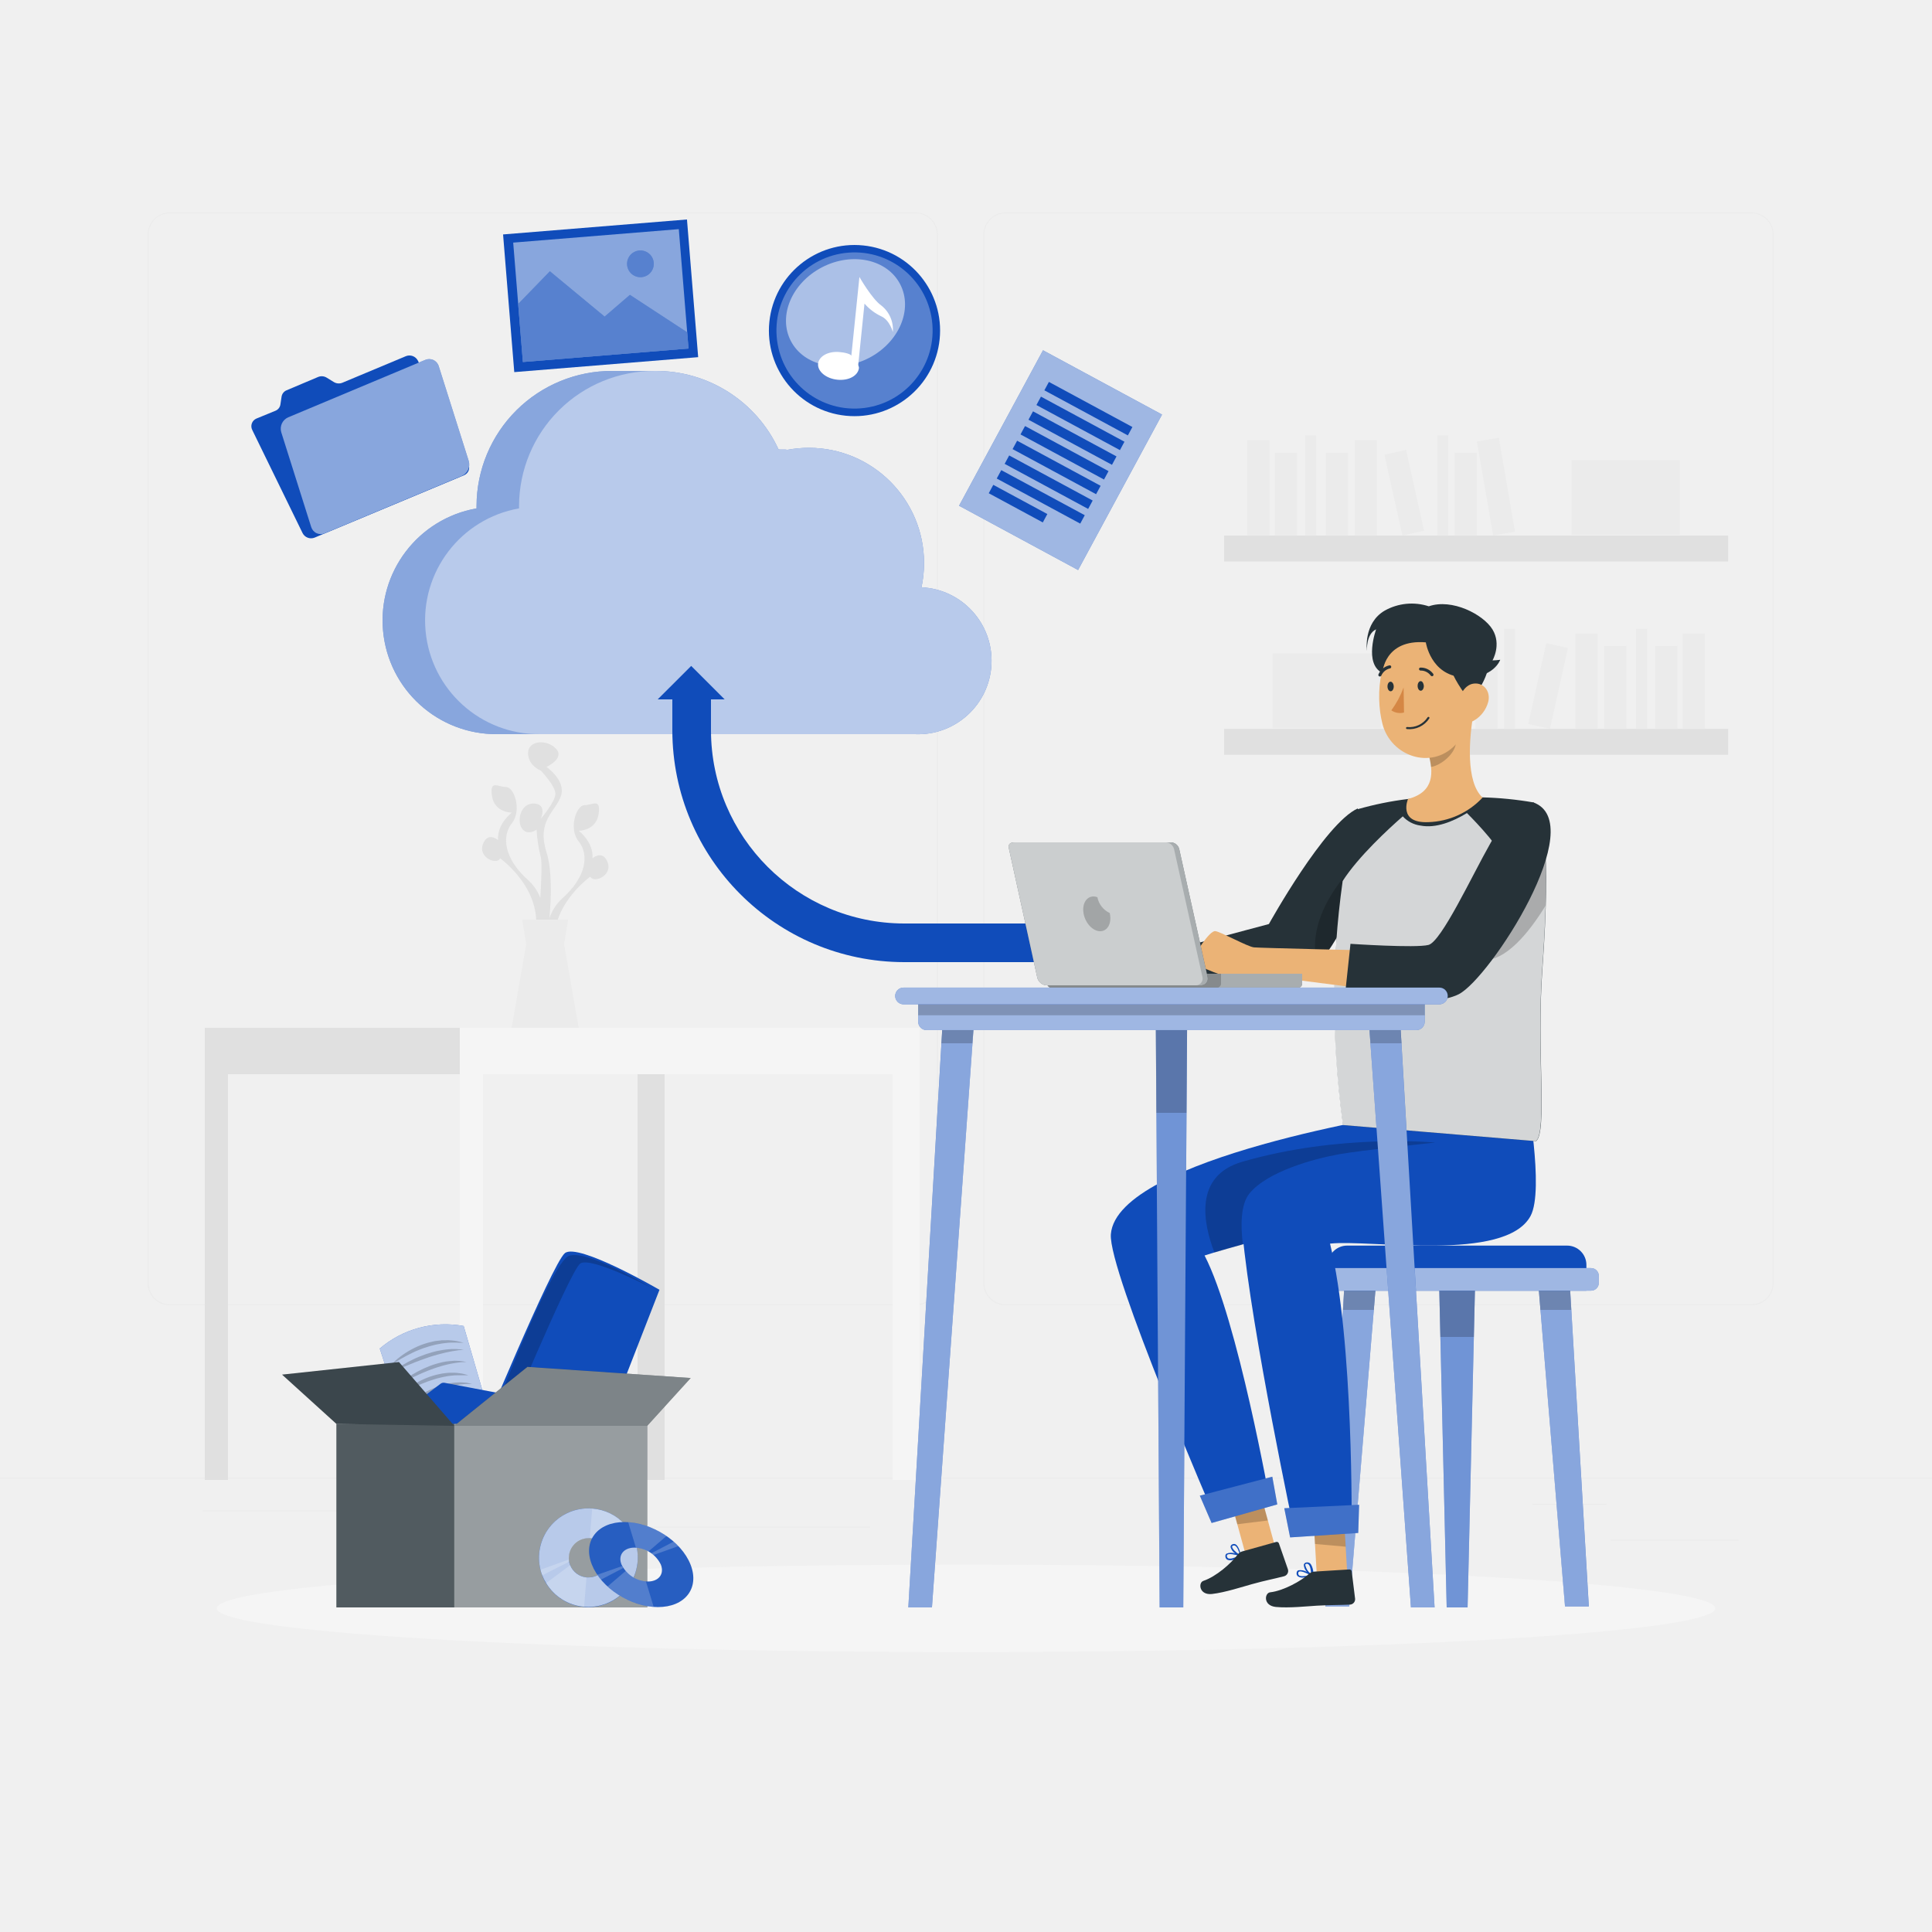
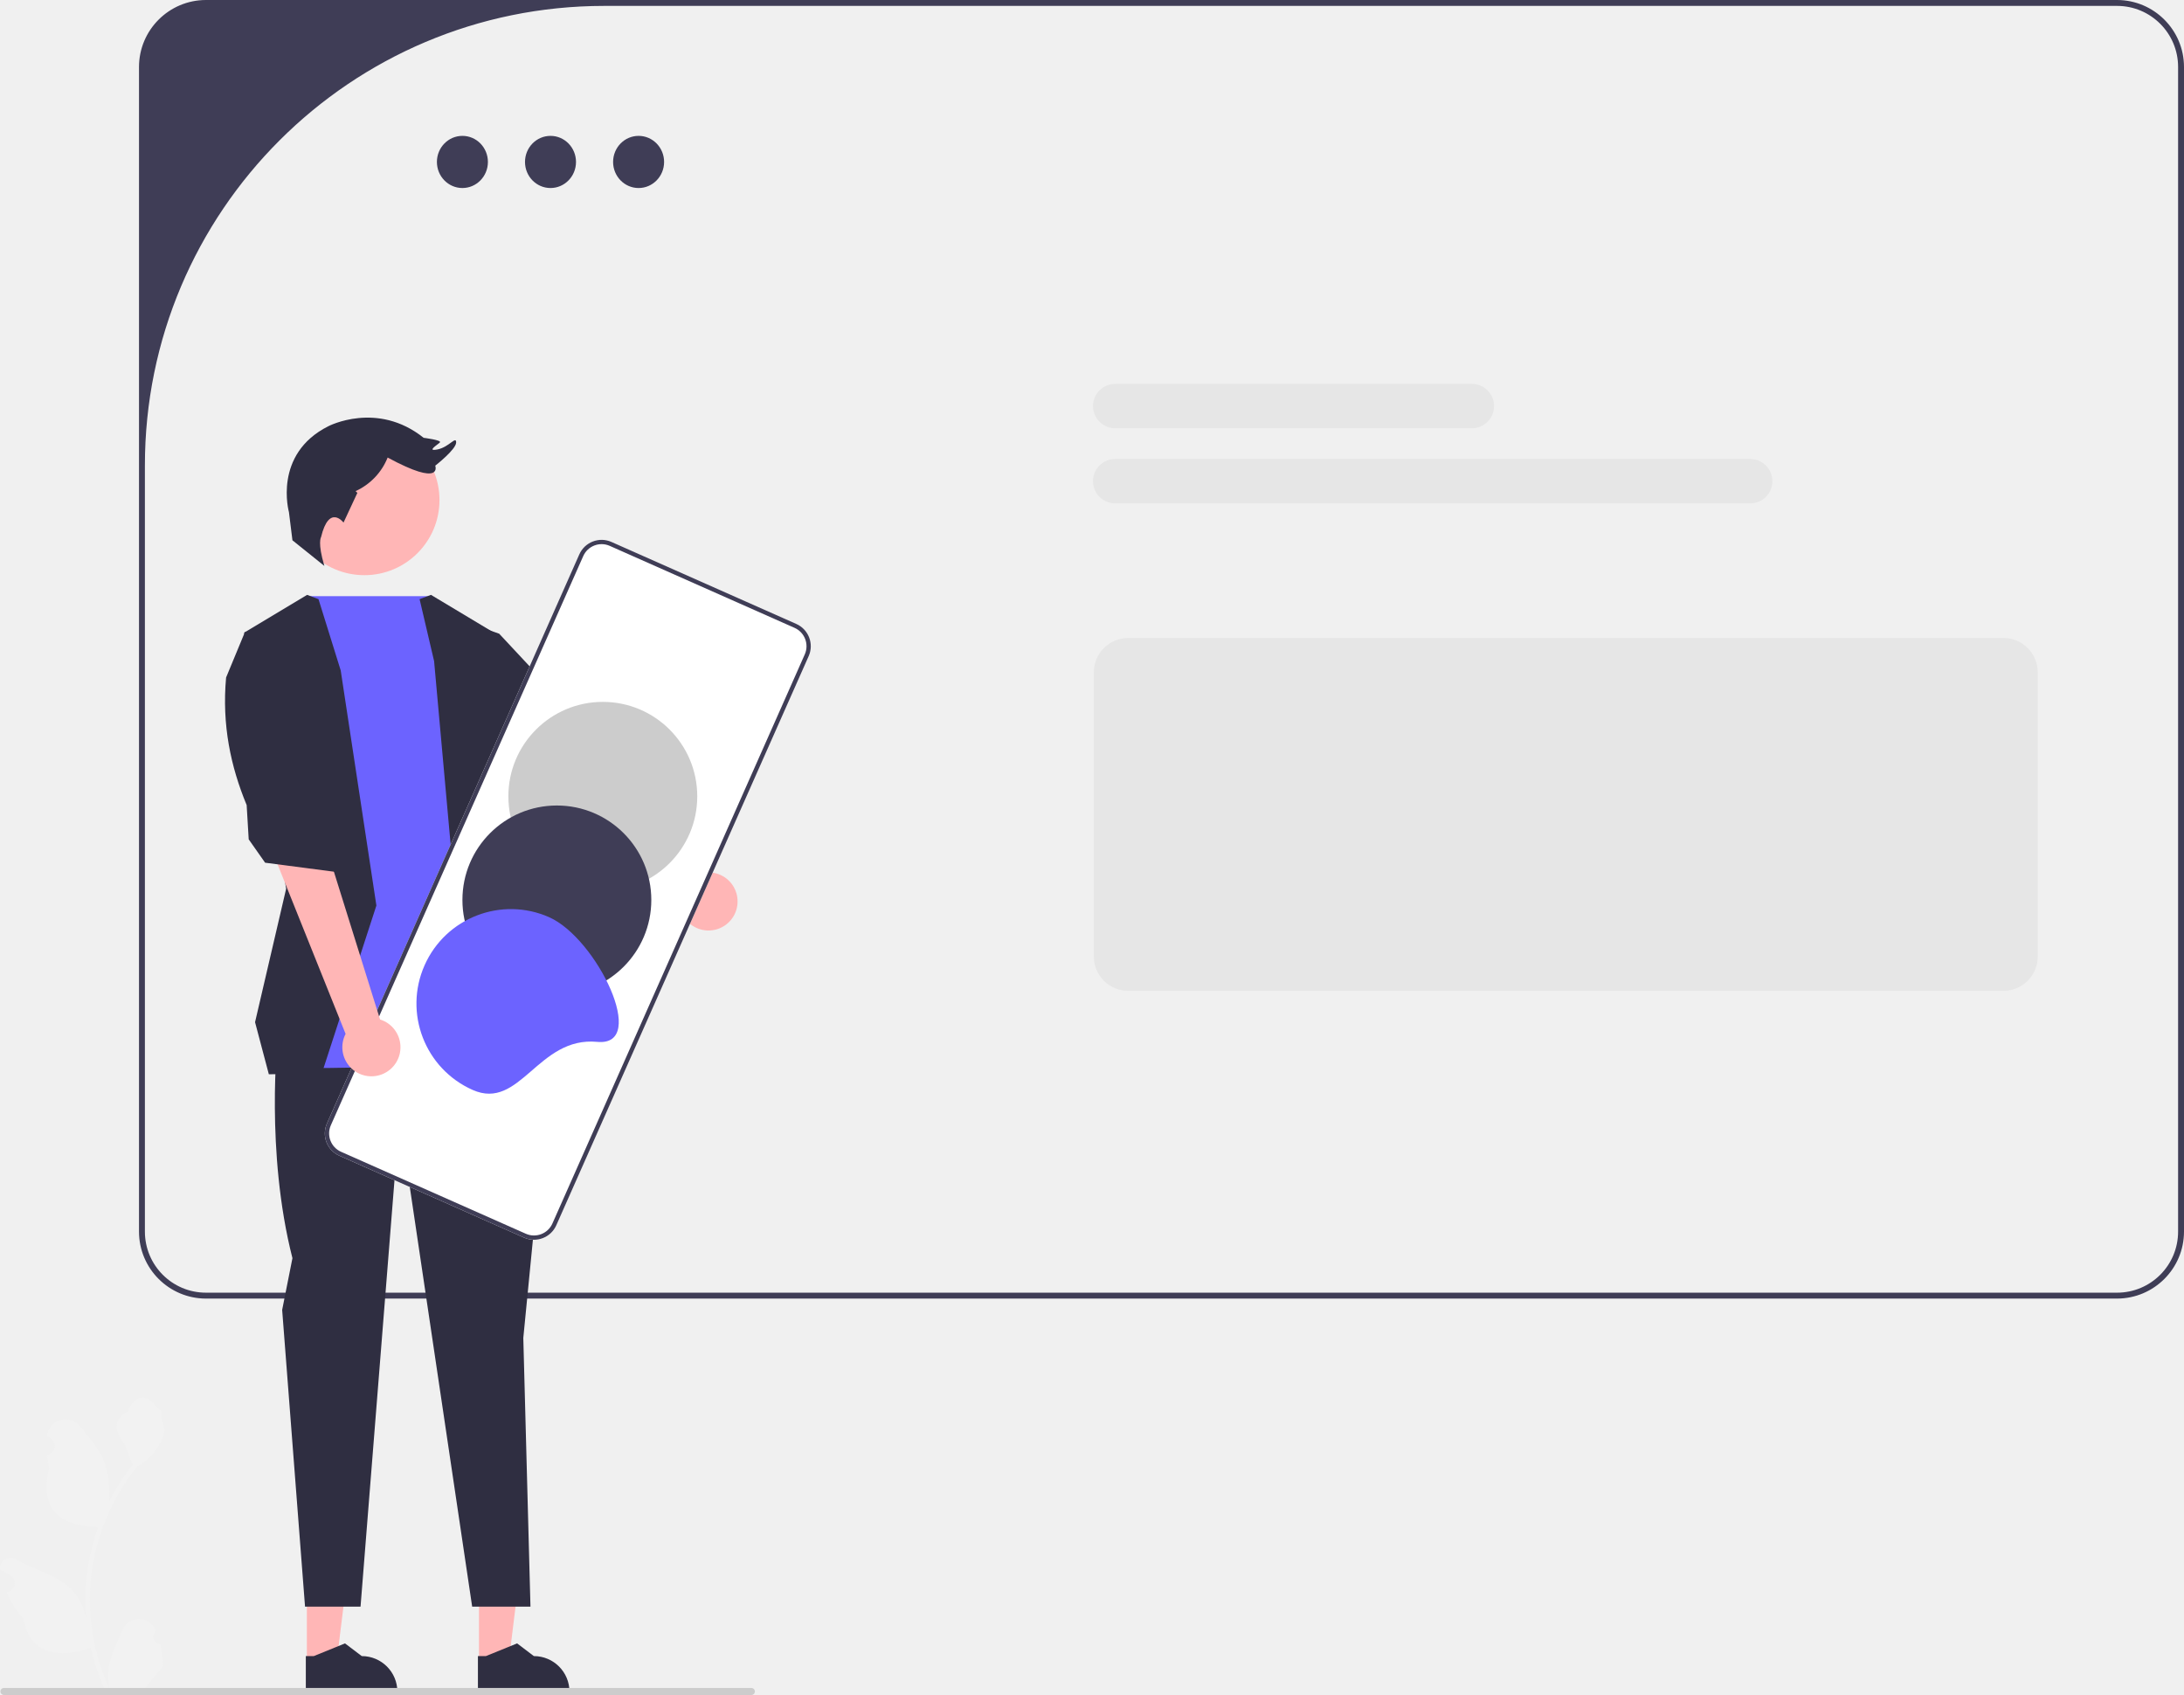
- <svg xmlns="http://www.w3.org/2000/svg" viewBox="0 0 500 500">
-   <g id="freepik--background-complete--inject-2">
-     <rect y="382.4" width="500" height="0.25" style="fill:#ebebeb" />
-     <rect x="416.78" y="398.49" width="33.12" height="0.25" style="fill:#ebebeb" />
-     <rect x="322.53" y="401.21" width="8.69" height="0.25" style="fill:#ebebeb" />
-     <rect x="396.59" y="389.21" width="19.19" height="0.25" style="fill:#ebebeb" />
-     <rect x="52.46" y="390.89" width="43.19" height="0.25" style="fill:#ebebeb" />
-     <rect x="104.56" y="390.89" width="6.33" height="0.25" style="fill:#ebebeb" />
-     <rect x="131.47" y="395.11" width="93.68" height="0.25" style="fill:#ebebeb" />
-     <path d="M237,337.8H43.91a5.71,5.71,0,0,1-5.7-5.71V60.66A5.71,5.71,0,0,1,43.91,55H237a5.71,5.71,0,0,1,5.71,5.71V332.09A5.71,5.71,0,0,1,237,337.8ZM43.91,55.2a5.46,5.46,0,0,0-5.45,5.46V332.09a5.46,5.46,0,0,0,5.45,5.46H237a5.47,5.47,0,0,0,5.46-5.46V60.66A5.47,5.47,0,0,0,237,55.2Z" style="fill:#ebebeb" />
-     <path d="M453.31,337.8H260.21a5.72,5.72,0,0,1-5.71-5.71V60.66A5.72,5.72,0,0,1,260.21,55h193.1A5.71,5.71,0,0,1,459,60.66V332.09A5.71,5.71,0,0,1,453.31,337.8ZM260.21,55.2a5.47,5.47,0,0,0-5.46,5.46V332.09a5.47,5.47,0,0,0,5.46,5.46h193.1a5.47,5.47,0,0,0,5.46-5.46V60.66a5.47,5.47,0,0,0-5.46-5.46Z" style="fill:#ebebeb" />
-     <rect x="316.8" y="138.61" width="130.44" height="6.7" style="fill:#e0e0e0" />
-     <rect x="322.8" y="113.91" width="5.75" height="24.7" style="fill:#ebebeb" />
-     <rect x="350.59" y="113.91" width="5.75" height="24.7" style="fill:#ebebeb" />
-     <rect x="384.28" y="113.6" width="5.75" height="24.7" transform="translate(-15.77 67.58) rotate(-9.78)" style="fill:#ebebeb" />
-     <rect x="329.92" y="117.17" width="5.75" height="21.45" style="fill:#ebebeb" />
-     <rect x="343.13" y="117.17" width="5.75" height="21.45" style="fill:#ebebeb" />
-     <rect x="376.47" y="117.17" width="5.75" height="21.45" style="fill:#ebebeb" />
-     <rect x="360.53" y="116.8" width="5.75" height="21.45" transform="translate(-19.01 81.86) rotate(-12.53)" style="fill:#ebebeb" />
-     <rect x="337.77" y="112.68" width="2.87" height="25.93" style="fill:#ebebeb" />
-     <rect x="371.95" y="112.68" width="2.87" height="25.93" style="fill:#ebebeb" />
-     <rect x="406.72" y="119.06" width="28" height="19.33" style="fill:#ebebeb" />
-     <rect x="316.8" y="188.65" width="130.44" height="6.7" transform="translate(764.04 383.99) rotate(180)" style="fill:#e0e0e0" />
-     <rect x="435.49" y="163.94" width="5.75" height="24.7" transform="translate(876.72 352.59) rotate(180)" style="fill:#ebebeb" />
-     <rect x="407.7" y="163.94" width="5.75" height="24.7" transform="translate(821.15 352.59) rotate(180)" style="fill:#ebebeb" />
-     <rect x="374.02" y="163.63" width="5.75" height="24.7" transform="translate(718.42 413.43) rotate(-170.22)" style="fill:#ebebeb" />
-     <rect x="428.37" y="167.2" width="5.75" height="21.45" transform="translate(862.48 355.84) rotate(180)" style="fill:#ebebeb" />
-     <rect x="415.16" y="167.2" width="5.75" height="21.45" transform="translate(836.07 355.84) rotate(180)" style="fill:#ebebeb" />
-     <rect x="381.82" y="167.2" width="5.75" height="21.45" transform="translate(769.39 355.84) rotate(180)" style="fill:#ebebeb" />
-     <rect x="397.76" y="166.83" width="5.75" height="21.45" transform="translate(753.22 437.78) rotate(-167.47)" style="fill:#ebebeb" />
-     <rect x="423.4" y="162.72" width="2.87" height="25.93" transform="translate(849.67 351.36) rotate(180)" style="fill:#ebebeb" />
-     <rect x="389.22" y="162.72" width="2.87" height="25.93" transform="translate(781.31 351.36) rotate(180)" style="fill:#ebebeb" />
-     <rect x="329.32" y="169.09" width="28" height="19.33" transform="translate(686.63 357.52) rotate(180)" style="fill:#ebebeb" />
-     <polygon points="53 266 53 383 59 383 59 278 165 278 165 383 172 383 172 266 53 266" style="fill:#e0e0e0" />
-     <polygon points="119 266 119 383 125 383 125 278 231 278 231 383 238 383 238 266 119 266" style="fill:#f5f5f5" />
-     <path d="M156.88,222.4c-1.34-2.2-3.54-.28-3.54-.28.31-4.23-3.57-7.11-3.57-7.11s4.51,0,5.14-4.31-1.57-2.3-3.64-2.33-4.23,6-1.5,9.4,2,9.2-4.3,14.77a12.36,12.36,0,0,0-3.29,5.13c.48-5.12.75-12.34-.76-17.15-2.56-8.19,2.32-10.39,3.73-14.48s-3.73-7.56-3.73-7.56,4.84-2.2,2.47-4.72-7.23-2.18-7.23,1.12,3.3,4.55,3.3,4.55,3.78,3.93,3.78,6-3.78,6.45-3.78,6.45,1.73-3.77-1.73-3.93-4.57,4.4-3.15,6.45,3.78.31,3.78.31a39.44,39.44,0,0,0,1.08,7.08c.35,1.18.19,5.8-.11,10.6a12,12,0,0,0-3.07-4.55c-6.29-5.57-7-11.37-4.3-14.77s.57-9.43-1.5-9.4-4.27-2-3.64,2.33,5.14,4.31,5.14,4.31-3.88,2.88-3.56,7.11c0,0-2.21-1.92-3.55.28-2.38,3.94,3.15,6.38,4.08,4.44,0,0,11.74,8.31,8.91,20.27l.66,1c-.09,1-.14,1.55-.14,1.55l.92-.39,1,1.54a36,36,0,0,0,.27,5.2l2.8-4.15c-2.83-12,8.91-20.27,8.91-20.27C153.73,228.78,159.27,226.34,156.88,222.4Z" style="fill:#e0e0e0" />
-     <polygon points="149.77 266 145.98 244.31 147.05 238 135.12 238 136.19 244.31 132.41 266 149.77 266" style="fill:#ebebeb" />
-   </g>
-   <g id="freepik--Shadow--inject-2">
-     <ellipse id="freepik--path--inject-2" cx="250" cy="416.24" rx="193.89" ry="11.32" style="fill:#f5f5f5" />
-   </g>
-   <g id="freepik--Files--inject-2">
-     <rect x="256.95" y="96.24" width="35.01" height="45.72" transform="translate(89.57 -116.12) rotate(28.37)" style="fill:#104CBA" />
-     <rect x="256.95" y="96.24" width="35.01" height="45.72" transform="translate(89.57 -116.12) rotate(28.37)" style="fill:#fff;opacity:0.6;isolation:isolate" />
-     <rect x="269.37" y="104.54" width="24.56" height="2.47" transform="translate(84.11 -121.14) rotate(28.37)" style="fill:#104CBA" />
-     <rect x="267.32" y="108.35" width="24.56" height="2.47" transform="translate(85.67 -119.71) rotate(28.37)" style="fill:#104CBA" />
-     <rect x="265.26" y="112.15" width="24.56" height="2.47" transform="translate(87.23 -118.27) rotate(28.37)" style="fill:#104CBA" />
-     <rect x="263.2" y="115.96" width="24.56" height="2.47" transform="translate(88.79 -116.84) rotate(28.37)" style="fill:#104CBA" />
-     <rect x="261.15" y="119.76" width="24.56" height="2.47" transform="translate(90.35 -115.41) rotate(28.37)" style="fill:#104CBA" />
-     <rect x="259.09" y="123.57" width="24.56" height="2.47" transform="translate(91.92 -113.97) rotate(28.37)" style="fill:#104CBA" />
-     <rect x="257.04" y="127.37" width="24.56" height="2.47" transform="translate(93.48 -112.54) rotate(28.37)" style="fill:#104CBA" />
-     <rect x="255.5" y="129.12" width="15.9" height="2.47" transform="translate(93.6 -109.54) rotate(28.37)" style="fill:#104CBA" />
-     <path d="M218.89,107.59a22.15,22.15,0,1,1,24.29-19.78A22.18,22.18,0,0,1,218.89,107.59Z" style="fill:#104CBA" />
-     <circle cx="221.15" cy="85.55" r="20.21" transform="translate(-5.91 17.2) rotate(-4.4)" style="fill:#fff;opacity:0.3" />
-     <path d="M228,79c-2.33-1.65-5.58-7.29-5.58-7.32l-2.1,20.44c.05-.46-1.77-.93-3-1-2.93-.31-5.4,1.07-5.6,3s2,3.85,5,4.15,5.37-1.08,5.58-3.06c0-.3-.21-.62-.18-.89l1.61-15.75a13.26,13.26,0,0,0,4.34,3.29c2.21,1,3,4.07,3,4.07A7.92,7.92,0,0,0,228,79Z" style="fill:#fff" />
-     <ellipse cx="218.82" cy="80.9" rx="15.94" ry="13.21" transform="translate(-12.68 109.82) rotate(-27.41)" style="fill:#fff;opacity:0.5" />
-     <rect x="131.56" y="58.69" width="47.75" height="35.75" transform="translate(-5.69 12.84) rotate(-4.65)" style="fill:#104CBA" />
-     <rect x="133.99" y="61" width="43" height="31" transform="translate(-5.68 12.85) rotate(-4.65)" style="fill:#104CBA" />
-     <rect x="133.99" y="61" width="43" height="31" transform="translate(-5.68 12.85) rotate(-4.65)" style="fill:#fff;opacity:0.5" />
-     <polygon points="177.84 86 178.18 90.2 135.32 93.69 134.1 78.67 142.31 70.21 156.48 81.94 163.02 76.31 177.84 86" style="fill:#104CBA" />
-     <polygon points="177.84 86 178.18 90.2 135.32 93.69 134.1 78.67 142.31 70.21 156.48 81.94 163.02 76.31 177.84 86" style="fill:#fff;opacity:0.3" />
-     <path d="M169.19,68a3.46,3.46,0,1,1-3.73-3.17A3.46,3.46,0,0,1,169.19,68Z" style="fill:#104CBA" />
-     <path d="M169.19,68a3.46,3.46,0,1,1-3.73-3.17A3.46,3.46,0,0,1,169.19,68Z" style="fill:#fff;opacity:0.3" />
-     <path d="M86.39,98.87l-1.84-1.13a2.45,2.45,0,0,0-2.2-.19L74.18,101a2.14,2.14,0,0,0-1.31,1.66l-.3,2a2.08,2.08,0,0,1-1.3,1.65l-4.88,2a2.15,2.15,0,0,0-1.09,3l13,26.64a2.46,2.46,0,0,0,3.11,1.19L120.07,123a2.14,2.14,0,0,0,1.1-3l-13-26.63a2.46,2.46,0,0,0-3.11-1.2L88.59,99.06A2.45,2.45,0,0,1,86.39,98.87Z" style="fill:#104CBA" />
-     <path d="M110,93.16,74.59,108a3.21,3.21,0,0,0-1.8,3.87l7.75,24.53A2.6,2.6,0,0,0,84.09,138l35.42-14.82a3.23,3.23,0,0,0,1.8-3.87l-7.76-24.53A2.59,2.59,0,0,0,110,93.16Z" style="fill:#104CBA" />
-     <path d="M110,93.16,74.59,108a3.21,3.21,0,0,0-1.8,3.87l7.75,24.53A2.6,2.6,0,0,0,84.09,138l35.42-14.82a3.23,3.23,0,0,0,1.8-3.87l-7.76-24.53A2.59,2.59,0,0,0,110,93.16Z" style="fill:#fff;opacity:0.5" />
-   </g>
-   <g id="freepik--Cloud--inject-2">
-     <path d="M238.48,152a30.13,30.13,0,0,0,.66-6.28,29.82,29.82,0,0,0-29.82-29.82,30.36,30.36,0,0,0-5.51.51c-.76-.14-1.53,0-2.32-.09A34.92,34.92,0,0,0,169.5,96h-11a35,35,0,0,0-35.17,34.92c0,.26,0,.39,0,.65a29.44,29.44,0,0,0,5.4,58.43h108a19,19,0,0,0,1.73-38Z" style="fill:#104CBA" />
-     <path d="M238.48,152a30.13,30.13,0,0,0,.66-6.28,29.82,29.82,0,0,0-29.82-29.82,30.36,30.36,0,0,0-5.51.51c-.76-.14-1.53,0-2.32-.09A34.92,34.92,0,0,0,169.5,96h-11a35,35,0,0,0-35.17,34.92c0,.26,0,.39,0,.65a29.44,29.44,0,0,0,5.4,58.43h108a19,19,0,0,0,1.73-38Z" style="fill:#fff;opacity:0.5;isolation:isolate" />
-     <path d="M238.48,152a30.13,30.13,0,0,0,.66-6.28,29.82,29.82,0,0,0-29.82-29.82,30.36,30.36,0,0,0-5.51.51c-.76-.14-1.53,0-2.32-.09A34.92,34.92,0,0,0,169.5,96h0a35,35,0,0,0-35.17,34.92c0,.26,0,.39,0,.65a29.44,29.44,0,0,0,5.4,58.43h97a19,19,0,0,0,1.73-38Z" style="fill:#fff;opacity:0.4;isolation:isolate" />
-     <path d="M267.67,239H234a50.06,50.06,0,0,1-50-50V179H174v10a60.07,60.07,0,0,0,60,60h33.67Z" style="fill:#104CBA" />
-     <polygon points="178.88 172.34 170.21 181 187.54 181 178.88 172.34" style="fill:#104CBA" />
-   </g>
-   <g id="freepik--Stuff--inject-2">
-     <path d="M104.28,367.33l-6-18.33A26.16,26.16,0,0,1,120,343.17l5,17.16Z" style="fill:#104CBA" />
-     <path d="M104.28,367.33l-6-18.33A26.16,26.16,0,0,1,120,343.17l5,17.16Z" style="fill:#fff;opacity:0.7;isolation:isolate" />
-     <g style="opacity:0.2;isolation:isolate">
-       <path d="M101.14,353.33a16.21,16.21,0,0,1,2.37-2.17,21.28,21.28,0,0,1,2.78-1.82c.53-.28,1.09-.58,1.68-.84s1.18-.51,1.81-.7a17.92,17.92,0,0,1,1.87-.52l.93-.21.93-.11c.3,0,.6-.09.89-.11h.86a9,9,0,0,1,1.58.05c.48.05.92.09,1.31.16l1,.23.85.22s-.33,0-.88,0l-1-.05-1.3,0a13.89,13.89,0,0,0-1.51.12,14.68,14.68,0,0,0-1.67.25l-.88.16-.88.23a16.45,16.45,0,0,0-1.78.53c-.61.16-1.18.43-1.76.64s-1.12.48-1.65.73-1,.5-1.52.77-.93.5-1.34.74c-.82.48-1.5.89-2,1.21Z" />
-       <path d="M101.67,355s.23-.2.67-.51,1.06-.76,1.85-1.22a30.1,30.1,0,0,1,2.77-1.48c1-.5,2.19-.94,3.34-1.36.59-.17,1.18-.37,1.76-.53s1.17-.3,1.74-.39,1.12-.22,1.65-.26,1-.11,1.49-.12a17.22,17.22,0,0,1,2.22.08l.84.1s-.31.05-.84.1c-.26,0-.58,0-.94.1l-1.22.19c-.45.07-.92.2-1.43.29s-1,.26-1.57.38-1.1.32-1.67.46-1.13.37-1.7.55c-2.28.76-4.51,1.68-6.18,2.39-.83.37-1.54.65-2,.88Z" />
-       <path d="M103.08,358.42a7,7,0,0,1,.62-.55c.4-.33,1-.8,1.72-1.31a26,26,0,0,1,2.63-1.59,27.87,27.87,0,0,1,3.21-1.47,23.91,23.91,0,0,1,3.4-1,14.11,14.11,0,0,1,1.62-.24c.52,0,1-.11,1.46-.1l1.23.05c.37,0,.68.09.94.12l.81.14s-.3,0-.82.05c-.26,0-.57,0-.92.06l-1.2.16c-.43.05-.89.17-1.39.25s-1,.26-1.53.37-1.06.33-1.61.48-1.09.38-1.64.57-1.09.41-1.62.64-1.06.43-1.55.67c-1,.45-1.93.91-2.72,1.3s-1.46.73-1.91,1Z" />
-       <path d="M103.92,360.75a16.32,16.32,0,0,1,2.25-1.86,22.54,22.54,0,0,1,2.58-1.54c.5-.24,1-.48,1.55-.7s1.09-.43,1.66-.59a17.16,17.16,0,0,1,1.71-.44,12.88,12.88,0,0,1,1.69-.27,11,11,0,0,1,1.6-.09,9.3,9.3,0,0,1,1.42.06l1.2.16.9.22c.49.13.77.22.77.22s-.3,0-.8,0l-.91,0-1.17,0A11.28,11.28,0,0,0,117,356a14.55,14.55,0,0,0-1.52.21c-.52.07-1,.22-1.6.34s-1.08.29-1.62.45a31.35,31.35,0,0,0-3.14,1.14c-1,.42-1.89.85-2.66,1.23s-1.41.72-1.85,1Z" />
-       <path d="M105.08,363.87a6.85,6.85,0,0,1,.59-.55c.39-.33.94-.8,1.65-1.31a24.45,24.45,0,0,1,2.53-1.59c.47-.27,1-.53,1.5-.77s1.07-.45,1.61-.69,1.11-.38,1.66-.55,1.11-.29,1.66-.39a15.44,15.44,0,0,1,1.57-.21c.51,0,1-.08,1.43-.06l1.2.08c.35,0,.66.12.91.16l.78.18-.8,0c-.25,0-.56,0-.9,0l-1.16.11c-.42.05-.88.16-1.35.22s-1,.24-1.49.34-1,.32-1.57.46-1.06.36-1.59.56-1.06.4-1.57.63-1,.43-1.5.67c-1,.45-1.85.91-2.62,1.3s-1.41.72-1.84,1Z" />
-     </g>
-     <path d="M101.68,367.46,114,358.12a1.33,1.33,0,0,1,1.07-.25l14.07,2.67a1.35,1.35,0,0,1,.39,2.52l-11.61,6.29a1.46,1.46,0,0,1-.61.16l-14.8.38A1.35,1.35,0,0,1,101.68,367.46Z" style="fill:#104CBA" />
-     <path d="M123.89,373s18.94-45.83,22.28-48.67,24.5,9.47,24.5,9.47l-18.84,48.37Z" style="fill:#104CBA" />
-     <path d="M129.33,372.67s18.14-43.78,20.84-45.67,18.16,6.17,18.16,6.17-16.11-9.84-21.05-8.17-21.78,46.67-21.78,46.67Z" style="opacity:0.2;isolation:isolate" />
-     <rect x="87.06" y="368.5" width="80.44" height="47.5" style="fill:#263238" />
-     <rect x="87.06" y="368.5" width="80.44" height="47.5" style="fill:#fff;opacity:0.2;isolation:isolate" />
-     <rect x="117.56" y="368.5" width="49.94" height="47.5" style="fill:#fff;opacity:0.4;isolation:isolate" />
-     <polygon points="117.56 369 136.5 353.75 178.75 356.63 167.5 369 117.56 369" style="fill:#263238" />
-     <polygon points="117.56 369 103.25 352.5 73 355.75 87.06 368.5 117.56 369" style="fill:#263238" />
-     <polygon points="117.56 369 103.25 352.5 73 355.75 87.06 368.5 117.56 369" style="fill:#fff;opacity:0.1;isolation:isolate" />
-     <polygon points="117.56 369 136.5 353.75 178.75 356.63 167.5 369 117.56 369" style="fill:#fff;opacity:0.4;isolation:isolate" />
-     <path d="M152.27,390.36a12.78,12.78,0,1,0,12.78,12.78A12.78,12.78,0,0,0,152.27,390.36Zm0,17.87a5.1,5.1,0,1,1,5.1-5.09A5.09,5.09,0,0,1,152.27,408.23Z" style="fill:#104CBA" />
-     <path d="M163.79,397.59a12.38,12.38,0,0,0-.78-1.37,11.39,11.39,0,0,0-1.28-1.67,12.64,12.64,0,0,0-8.47-4.14,8.21,8.21,0,0,0-1-.05,12.79,12.79,0,0,0-12.39,15.88,10.48,10.48,0,0,0,.46,1.44,11.51,11.51,0,0,0,1,2,12.75,12.75,0,0,0,9.84,6.15c.37,0,.74.05,1.11.05a12.79,12.79,0,0,0,11.52-18.32Zm-11.52,10.64a3.87,3.87,0,0,1-.48,0,5.07,5.07,0,0,1-4.23-3.13,5.53,5.53,0,0,1-.28-.9,5.41,5.41,0,0,1-.07-.58,3.4,3.4,0,0,1,0-.45,5.09,5.09,0,0,1,5.09-5.1,2.17,2.17,0,0,1,.36,0,5.06,5.06,0,0,1,2.87,1.12,4.85,4.85,0,0,1,.56.55,3.9,3.9,0,0,1,.4.51,5,5,0,0,1,.91,2.9A5.09,5.09,0,0,1,152.27,408.23Z" style="fill:#fff;opacity:0.7;isolation:isolate" />
-     <path d="M151.79,408.2l-.63,7.66a12.75,12.75,0,0,1-9.84-6.15l6.24-4.64A5.07,5.07,0,0,0,151.79,408.2Z" style="fill:#fff;opacity:0.2" />
-     <path d="M161.73,394.55l-6.23,4.63a5.06,5.06,0,0,0-2.87-1.12l.63-7.65A12.64,12.64,0,0,1,161.73,394.55Z" style="fill:#fff;opacity:0.2" />
-     <path d="M147.28,404.17l-6.94,3.51a10.48,10.48,0,0,1-.46-1.44l7.33-2.65A5.41,5.41,0,0,0,147.28,404.17Z" style="fill:#fff;opacity:0.2" />
-     <path d="M163.79,397.59l-7.33,2.65a3.9,3.9,0,0,0-.4-.51l6.95-3.51A12.38,12.38,0,0,1,163.79,397.59Z" style="fill:#fff;opacity:0.2" />
-     <path d="M161.6,393.91c-7,0-10.83,4.93-8.43,11s10.05,11,17.1,11,10.84-4.92,8.44-11S168.66,393.91,161.6,393.91Zm6.07,15.39a7.76,7.76,0,0,1-6.82-4.39c-1-2.42.55-4.39,3.36-4.39a7.78,7.78,0,0,1,6.82,4.39C172,407.33,170.48,409.3,167.67,409.3Z" style="fill:#104CBA" />
-     <path d="M175.57,400.13c-.39-.4-.8-.8-1.24-1.18a17.8,17.8,0,0,0-1.85-1.43,19.87,19.87,0,0,0-9.87-3.57c-.35,0-.68,0-1,0-7,0-10.83,4.92-8.43,11a13,13,0,0,0,1.43,2.67,12,12,0,0,0,1,1.24,16.14,16.14,0,0,0,1.67,1.75,20.4,20.4,0,0,0,11.92,5.3c.38,0,.76,0,1.13,0,7.06,0,10.84-4.93,8.45-11A15.14,15.14,0,0,0,175.57,400.13Zm-7.91,9.17-.49,0a8.16,8.16,0,0,1-5.29-2.69,6.06,6.06,0,0,1-.58-.78,4.82,4.82,0,0,1-.27-.5,3.39,3.39,0,0,1-.18-.39c-1-2.43.55-4.39,3.36-4.39a2.17,2.17,0,0,1,.36,0,7.69,7.69,0,0,1,3.25,1,7.34,7.34,0,0,1,.75.48,4.81,4.81,0,0,1,.57.44,6.28,6.28,0,0,1,1.9,2.49C172,407.33,170.48,409.3,167.66,409.3Z" style="fill:#fff;opacity:0.1;isolation:isolate" />
-     <path d="M167.17,409.27l2,6.6a20.4,20.4,0,0,1-11.92-5.3l4.66-4A8.16,8.16,0,0,0,167.17,409.27Z" style="fill:#fff;opacity:0.2" />
-     <path d="M172.48,397.52l-4.66,4a7.69,7.69,0,0,0-3.25-1l-2-6.59A19.87,19.87,0,0,1,172.48,397.52Z" style="fill:#fff;opacity:0.2" />
-     <path d="M161.3,405.8l-5.75,3a12,12,0,0,1-1-1.24L161,405.3A4.82,4.82,0,0,0,161.3,405.8Z" style="fill:#fff;opacity:0.2" />
-     <path d="M175.57,400.13l-6.43,2.29a4.81,4.81,0,0,0-.57-.44l5.76-3C174.77,399.33,175.18,399.73,175.57,400.13Z" style="fill:#fff;opacity:0.2" />
-   </g>
-   <g id="freepik--Chair--inject-2">
-     <polygon points="372.4 330 372.76 345.57 374.4 416 379.81 416 381.44 345.57 381.8 330 372.4 330" style="fill:#104CBA" />
-     <polygon points="372.4 330 372.76 345.57 374.4 416 379.81 416 381.44 345.57 381.8 330 372.4 330" style="fill:#fff;opacity:0.4;isolation:isolate" />
-     <polygon points="372.4 330 372.76 346 381.44 346 381.8 330 372.4 330" style="opacity:0.2;isolation:isolate" />
-     <polygon points="343.02 415.75 348.02 331.1 356.19 331.1 349.19 415.75 343.02 415.75" style="fill:#104CBA" />
-     <polygon points="349.21 415.75 343.03 415.75 347.57 338.7 348.02 331 356.19 331 355.56 338.7 349.21 415.75" style="fill:#fff;opacity:0.5;isolation:isolate" />
-     <polygon points="356.19 331 355.56 339 347.57 339 348.02 331 356.19 331" style="opacity:0.2;isolation:isolate" />
-     <polygon points="405.02 415.75 398.02 331.1 406.19 331.1 411.19 415.75 405.02 415.75" style="fill:#104CBA" />
-     <polygon points="405 415.75 398.65 338.7 398.02 331 406.19 331 406.64 338.7 411.18 415.75 405 415.75" style="fill:#fff;opacity:0.5;isolation:isolate" />
-     <polygon points="398.02 331 398.65 339 406.64 339 406.19 331 398.02 331" style="opacity:0.2;isolation:isolate" />
-     <path d="M343.65,322.33h66.92a0,0,0,0,1,0,0V329a5,5,0,0,1-5,5H348.65a5,5,0,0,1-5-5v-6.69A0,0,0,0,1,343.65,322.33Z" transform="translate(754.21 656.36) rotate(180)" style="fill:#104CBA" />
-     <rect x="340.44" y="328.18" width="73.33" height="5.84" rx="2.01" transform="translate(754.21 662.2) rotate(180)" style="fill:#104CBA" />
-     <rect x="340.44" y="328.18" width="73.33" height="5.84" rx="2.01" transform="translate(754.21 662.2) rotate(180)" style="fill:#fff;opacity:0.6;isolation:isolate" />
-   </g>
-   <g id="freepik--Character--inject-2">
-     <g id="freepik--group--inject-2">
-       <path d="M353.09,227.5s-.28.76-.79,2-1.29,3.13-2.24,5.19c-2.3,5-5.64,11.36-9.13,14.79a9.4,9.4,0,0,1-3.1,2.16c-3.72,1.43-13.05,1.69-21.38,1.61s-15.45-.5-15.45-.5v-6.31l27.39-7.3s14.44-26.06,23-29.92Z" style="fill:#263238" />
-       <path d="M352.3,229.51c-.52,1.3-1.29,3.13-2.24,5.19-2.3,5-5.64,11.36-9.13,14.79-3.55-13.08,9.58-25.53,9.58-25.53Z" style="opacity:0.2;isolation:isolate" />
-       <polygon points="348.76 408.78 340.79 407.69 339.69 388.75 347.64 389.85 348.76 408.78" style="fill:#ebb376" />
-       <polygon points="347.64 389.85 339.69 388.76 340.32 399.58 348.27 400.28 347.64 389.85" style="opacity:0.2;isolation:isolate" />
-       <path d="M348.44,297.46l1.94-12.18L395,282.61s4.75,25.34,1.1,32.09c-6.51,12.05-41.61,6-51.89,7.15C350.39,347,349.79,396,349.79,396l-14.67,1.12s-11.28-52.87-13.57-78C320,302.2,334.06,302.62,348.44,297.46Z" style="fill:#104CBA" />
-       <polygon points="351.51 396.73 333.88 397.88 332.37 390.33 351.74 389.44 351.51 396.73" style="fill:#104CBA" />
-       <polygon points="330.38 401.71 322.36 402.3 317.34 384.01 325.35 383.43 330.38 401.71" style="fill:#ebb376" />
-       <path d="M321.28,402.57l-.14,0h0c0-.12-.41-2.37-1.38-2.9a.9.9,0,0,0-.8,0,.7.7,0,0,0-.49.73,3,3,0,0,0,1.18,1.63,3.21,3.21,0,0,0-2.24.06.71.71,0,0,0-.28.63,1,1,0,0,0,.51.94,2.15,2.15,0,0,0,1.56,0,10,10,0,0,0,2-.84h.07s0,0,0-.06A.16.16,0,0,0,321.28,402.57Zm-2.41-2.24c0-.11,0-.25.27-.35l.09,0a.5.5,0,0,1,.43.05c.58.31,1,1.53,1.17,2.26l-.18-.05C319.86,401.77,318.94,400.87,318.87,400.33Zm-1.05,2.94a.71.71,0,0,1-.31-.61.36.36,0,0,1,.13-.31c.46-.34,1.92-.05,3,.27C319.31,403.28,318.29,403.52,317.82,403.27Z" style="fill:#104CBA" />
-       <polygon points="325.35 383.43 317.34 384.02 320.21 394.47 328.13 393.5 325.35 383.43" style="opacity:0.2;isolation:isolate" />
-       <path d="M314.62,393.18,328.74,389s-8.43-47.58-17-64.08c.64-.21,1.49-.48,2.54-.79,1.89-.57,4.4-1.28,7.35-2.1,20.52-5.69,62.11-16.36,62.11-16.36l-19-17.73s-75.68,11.54-77.25,31.48C286.76,329,314.62,393.18,314.62,393.18Z" style="fill:#104CBA" />
-       <polygon points="330.56 389.34 313.56 394.15 310.51 387.08 329.27 382.17 330.56 389.34" style="fill:#104CBA" />
-       <path d="M314.3,324.16c1.89-.57,4.4-1.28,7.35-2.1-.59-4.84-.6-10.39,1.73-13.22,4.63-5.64,16.54-8.95,23.32-10.15,5.67-1,24.72-3,24.72-3s-24.72-2.37-50,5C308.94,304.35,311.37,316.56,314.3,324.16Z" style="opacity:0.2;isolation:isolate" />
-       <path d="M397.52,295.34c3-2.29.12-23.59,1.65-44.54,2.33-31.9,0-42.15-2.35-43.14a90.4,90.4,0,0,0-13.13-1.3,168.12,168.12,0,0,0-19.31.42,84.74,84.74,0,0,0-13,2.64s-10.52,33.5-3.8,81.75Z" style="fill:#263238" />
-       <path d="M400,234.38s0,0,0,0c-.13,4.69-.41,10.13-.87,16.41-1.53,20.95,1.33,42.25-1.65,44.54l-49.95-4.17a225.22,225.22,0,0,1-.05-63.15c4.06-6.34,11.94-13.57,15.56-16.74a7.52,7.52,0,0,0,4.6,2.39c3.89.76,8.33-1,12-3.24,2.9,2.89,8.4,8.74,10.81,13.67a15.72,15.72,0,0,1,.67,1.57c1.53,4.28,6.2-1,8.58-7.88A149,149,0,0,1,400,234.38Z" style="fill:#fff;opacity:0.8" />
-       <path d="M381.32,184.71c-1.09,6.24-2.06,17.64,2.37,21.7a20,20,0,0,1-14,6.36c-8,.35-5.3-6-5.3-6,6.9-1.8,6.6-6.94,5.29-11.74Z" style="fill:#ebb376" />
-       <path d="M376.57,188.94l-6.89,6.14a19.78,19.78,0,0,1,.67,3.41c2.64-.43,6.21-3.42,6.44-6.2A9.22,9.22,0,0,0,376.57,188.94Z" style="opacity:0.2;isolation:isolate" />
-       <path d="M366.19,168.56c3.45,2.34,1.88,6.3-5.92,12.51C357.11,177,356.58,169,359.1,167S363.19,166.53,366.19,168.56Z" style="fill:#263238" />
-       <path d="M381,175c-.37,8.43-.17,13.37-4.34,17.77-6.28,6.61-16.74,2.93-18.89-5.44-1.92-7.52-1-20,7.19-23.53A11.49,11.49,0,0,1,381,175Z" style="fill:#ebb376" />
-       <path d="M368.49,177.5c0,.69-.34,1.25-.79,1.26s-.81-.54-.82-1.23.33-1.24.78-1.25S368.43,176.83,368.49,177.5Z" style="fill:#263238" />
-       <path d="M360.7,177.65c0,.68-.34,1.24-.79,1.25s-.82-.53-.83-1.23.34-1.25.79-1.25S360.69,177,360.7,177.65Z" style="fill:#263238" />
-       <path d="M363.25,177.93a24.39,24.39,0,0,1-3.17,5.91,4,4,0,0,0,3.28.56Z" style="fill:#d58745" />
-       <path d="M370.58,175a.36.36,0,0,0,.25-.06.4.4,0,0,0,.08-.56,4,4,0,0,0-3.31-1.61.38.38,0,0,0-.36.41v0a.41.41,0,0,0,.43.36h0a3.18,3.18,0,0,1,2.6,1.3A.44.44,0,0,0,370.58,175Z" style="fill:#263238" />
-       <path d="M357.11,175.08a.41.41,0,0,0,.37-.23,3.17,3.17,0,0,1,2.23-1.86.41.41,0,0,0,.34-.46.4.4,0,0,0-.45-.34,4,4,0,0,0-2.85,2.32.4.4,0,0,0,.19.53h0A.32.32,0,0,0,357.11,175.08Z" style="fill:#263238" />
-       <path d="M377.54,167.58c-3.91,1.42-3.35,5.65,2.69,13.57,4.08-3.21,6.55-10.82,4.58-13.37S381,166.35,377.54,167.58Z" style="fill:#263238" />
-       <path d="M385.15,181.65a8,8,0,0,1-3.73,4.86c-2.45,1.38-4.34-.65-4.23-3.3.11-2.4,1.51-6,4.24-6.3S385.81,179.13,385.15,181.65Z" style="fill:#ebb376" />
-       <path d="M369.68,185.79a5.88,5.88,0,0,1-5.54,2.63" style="fill:none;stroke:#263238;stroke-linecap:round;stroke-linejoin:round;stroke-width:0.526px" />
-       <path d="M369,166.24s1.26,8.44,9.39,9,9.87-4.49,9.87-4.49a15.54,15.54,0,0,1-2,.16s2.38-4.09,0-8-10.48-8.09-16.49-6a14.27,14.27,0,0,0-11.38,1.1c-5.63,3.27-4.63,10.4-4.63,10.4s-.25-4.33,2.38-5.54c0,0-3.25,8.91,1.62,11.29C357.75,174.13,358.23,165.36,369,166.24Z" style="fill:#263238" />
-       <path d="M355.17,246s-29-.66-30.64-.82-8.51-4-10-4.21-5.38,6-5.87,7.44,11,5.34,12.11,5.17a20.69,20.69,0,0,0,3.73-1.39l29.6,3.81Z" style="fill:#ebb376" />
-       <path d="M271,252v2.65c0,.79,1.36,1.35,2.15,1.35h61.79c.8,0,2.06-.56,2.06-1.35V252Z" style="fill:#263238" />
-       <path d="M271,252v2.65c0,.79,1.36,1.35,2.15,1.35h61.79c.8,0,2.06-.56,2.06-1.35V252Z" style="fill:#fff;opacity:0.6;isolation:isolate" />
-       <path d="M271,252v2.65c0,.79,1.36,1.35,2.15,1.35H313.9c.8,0,2.1-.56,2.1-1.35V252Z" style="opacity:0.2;isolation:isolate" />
-       <path d="M261.09,219.51,268.45,253a2.61,2.61,0,0,0,2.39,2H311a1.74,1.74,0,0,0,1.51-2.24l-7.35-33.12a2.3,2.3,0,0,0-2.39-1.64H262.61C261.53,218,260.85,218.42,261.09,219.51Z" style="fill:#263238" />
-       <path d="M261.09,219.51,268.45,253a2.61,2.61,0,0,0,2.39,2H311a1.74,1.74,0,0,0,1.51-2.24l-7.35-33.12a2.3,2.3,0,0,0-2.39-1.64H262.61C261.53,218,260.85,218.42,261.09,219.51Z" style="fill:#fff;opacity:0.6;isolation:isolate" />
-       <path d="M261.09,219.51,268.45,253a2.61,2.61,0,0,0,2.39,2h38.81a1.75,1.75,0,0,0,1.52-2.24l-7.35-33.12a2.3,2.3,0,0,0-2.39-1.64H262.61C261.53,218,260.85,218.42,261.09,219.51Z" style="fill:#fff;opacity:0.4;isolation:isolate" />
-       <path d="M284.73,241c-1.87,0-3.79-2-4.28-4.48S281.09,232,283,232a2.91,2.91,0,0,1,1,.2,5.74,5.74,0,0,0,3.19,4.09,1.46,1.46,0,0,1,.05.2C287.74,239,286.61,241,284.73,241Z" style="opacity:0.2;isolation:isolate" />
-       <path d="M400,234.38s0,0,0,0c-4.31,7-10.34,14.45-16.35,14.1-6.29-.37.05-13.21,6.81-24.39a15.72,15.72,0,0,1,.67,1.57c1.53,4.28,6.2-1,8.58-7.88A149,149,0,0,1,400,234.38Z" style="opacity:0.2;isolation:isolate" />
-       <path d="M396.82,207.66c14.83,5.34-11.2,45.5-19.29,49.64s-29.35-.63-29.35-.63l1.32-12.41s16.83,1.14,20.18.29,11.31-18,15.89-26.05A25.84,25.84,0,0,1,396.82,207.66Z" style="fill:#263238" />
-       <polygon points="351.51 396.73 333.88 397.88 332.37 390.33 351.74 389.44 351.51 396.73" style="fill:#fff;opacity:0.2" />
-       <polygon points="330.56 389.34 313.56 394.15 310.51 387.08 329.27 382.17 330.56 389.34" style="fill:#fff;opacity:0.2" />
-       <path d="M321.58,401.48l8.68-2.42a.58.58,0,0,1,.72.36h0l2.35,6.76a1.43,1.43,0,0,1-1,1.75c-3.05.79-4.54,1-8.37,2.06-2.35.65-6.93,2.15-10.28,2.53s-3.63-2.94-2.25-3.39c3.28-1.1,7.21-4.52,8.91-6.84A2.27,2.27,0,0,1,321.58,401.48Z" style="fill:#263238" />
-       <path d="M340,407.7h0c0-.14-.14-2.41-1-3.13a1.16,1.16,0,0,0-.9-.21.77.77,0,0,0-.68.6,2.89,2.89,0,0,0,.79,1.84,3.31,3.31,0,0,0-2.22-.41.74.74,0,0,0-.41.56,1,1,0,0,0,.3,1,2.13,2.13,0,0,0,1.52.3,9.31,9.31,0,0,0,2.1-.42.08.08,0,0,0,.07,0l0-.06s.19,0,.2-.07.17,0,.17,0ZM337.79,405c0-.11.07-.25.33-.3h.09a.51.51,0,0,1,.41.15c.51.42.65,1.69.68,2.45l-.16-.09A3.78,3.78,0,0,1,337.79,405Zm-1.64,2.65A.7.7,0,0,1,336,407a.33.33,0,0,1,.2-.27c.51-.24,1.88.35,2.85.88C337.61,408,336.55,408,336.15,407.69Z" style="fill:#104CBA" />
-       <path d="M340.19,406.73l9-.56a.56.56,0,0,1,.63.5h0l.88,7.1a1.4,1.4,0,0,1-1.31,1.5c-3.14.15-4.65.06-8.61.28-2.43.14-7.22.66-10.58.33s-2.94-3.63-1.49-3.79c3.43-.39,8-2.91,10.13-4.83A2.24,2.24,0,0,1,340.19,406.73Z" style="fill:#263238" />
-     </g>
-   </g>
-   <g id="freepik--Table--inject-2">
-     <polygon points="300.11 416 306.23 416 307.24 262.75 299.11 262.75 300.11 416" style="fill:#104CBA" />
-     <polygon points="299.1 263 299.26 287.73 300.1 416 306.23 416 307.07 287.73 307.23 263 299.1 263" style="fill:#fff;opacity:0.4;isolation:isolate" />
-     <polygon points="299.1 263 299.26 288 307.07 288 307.23 263 299.1 263" style="opacity:0.2;isolation:isolate" />
-     <polygon points="235.07 416 241.19 416 252.2 262.75 244.07 262.75 235.07 416" style="fill:#104CBA" />
-     <polygon points="235.06 416 241.19 416 251.66 270.37 252.2 263 244.07 263 243.63 270.37 235.06 416" style="fill:#fff;opacity:0.5;isolation:isolate" />
-     <polygon points="243.63 270 251.66 270 252.2 263 244.07 263 243.63 270" style="opacity:0.2;isolation:isolate" />
-     <polygon points="365.15 416 371.27 416 362.27 262.75 354.14 262.75 365.15 416" style="fill:#104CBA" />
-     <polygon points="354.14 263 354.68 270.37 365.15 416 371.27 416 362.71 270.37 362.27 263 354.14 263" style="fill:#fff;opacity:0.5;isolation:isolate" />
-     <polygon points="362.27 263 354.14 263 354.68 270 362.71 270 362.27 263" style="opacity:0.2;isolation:isolate" />
-     <path d="M239.79,258.92H366.55a2.16,2.16,0,0,1,2.16,2.16v5.51a0,0,0,0,1,0,0H237.63a0,0,0,0,1,0,0v-5.51A2.16,2.16,0,0,1,239.79,258.92Z" transform="translate(606.34 525.51) rotate(180)" style="fill:#104CBA" />
-     <path d="M239.79,258.92H366.55a2.16,2.16,0,0,1,2.16,2.16v5.51a0,0,0,0,1,0,0H237.63a0,0,0,0,1,0,0v-5.51A2.16,2.16,0,0,1,239.79,258.92Z" transform="translate(606.34 525.51) rotate(180)" style="fill:#fff;opacity:0.6;isolation:isolate" />
-     <rect x="237.63" y="258.92" width="131.08" height="3.84" transform="translate(606.34 521.67) rotate(180)" style="opacity:0.2;isolation:isolate" />
-     <path d="M233.83,259.92H372.51a2.17,2.17,0,0,0,2.16-2.17h0a2.16,2.16,0,0,0-2.16-2.16H233.83a2.16,2.16,0,0,0-2.16,2.16h0A2.17,2.17,0,0,0,233.83,259.92Z" style="fill:#104CBA" />
-     <path d="M233.83,259.92H372.51a2.17,2.17,0,0,0,2.16-2.17h0a2.16,2.16,0,0,0-2.16-2.16H233.83a2.16,2.16,0,0,0-2.16,2.16h0A2.17,2.17,0,0,0,233.83,259.92Z" style="fill:#fff;opacity:0.6;isolation:isolate" />
-   </g>
+ <svg xmlns="http://www.w3.org/2000/svg" data-name="Layer 1" width="740.103" height="574.316" viewBox="0 0 740.103 574.316">
+   <path d="M717.413,0h-647.62a22.717,22.717,0,0,0-22.69,22.69V417.31a22.717,22.717,0,0,0,22.69,22.69h647.62a22.717,22.717,0,0,0,22.69-22.69V22.69A22.717,22.717,0,0,0,717.413,0Zm20.69,417.31a20.69,20.69,0,0,1-20.69,20.69h-647.62a20.69,20.69,0,0,1-20.69-20.69V157.676A155.676,155.676,0,0,1,204.779,2H717.413a20.69,20.69,0,0,1,20.69,20.69Z" fill="#3f3d56" />
+   <path d="M678.922,335.731h-296.63A11.628,11.628,0,0,1,370.678,324.117V227.782a11.628,11.628,0,0,1,11.614-11.614h296.63a11.628,11.628,0,0,1,11.614,11.614v96.335A11.628,11.628,0,0,1,678.922,335.731Z" fill="#e6e6e6" />
+   <ellipse cx="216.405" cy="54.873" rx="8.642" ry="8.835" fill="#3f3d56" />
+   <ellipse cx="186.551" cy="54.873" rx="8.642" ry="8.835" fill="#3f3d56" />
+   <ellipse cx="156.698" cy="54.873" rx="8.642" ry="8.835" fill="#3f3d56" />
+   <path d="M498.776,145.109H377.91a7.52,7.52,0,0,1,0-15.04H498.776a7.52,7.52,0,0,1,0,15.04Z" fill="#e6e6e6" />
+   <path d="M593.099,170.561H377.91a7.52,7.52,0,0,1,0-15.04H593.099a7.52,7.52,0,1,1,0,15.04Z" fill="#e6e6e6" />
+   <polygon points="162.313 563.077 172.402 563.076 177.201 524.161 162.311 524.162 162.313 563.077" fill="#ffb6b6" />
+   <path d="M161.957,573.602l31.025-.001v-.392a12.076,12.076,0,0,0-12.076-12.076h-.001l-5.667-4.299-10.574,4.3-2.708 0Z" fill="#2f2e41" />
+   <polygon points="103.992 563.077 114.081 563.076 118.88 524.161 103.99 524.162 103.992 563.077" fill="#ffb6b6" />
+   <path d="M103.636,573.602l31.025-.001v-.392a12.076,12.076,0,0,0-12.076-12.076h-.001l-5.667-4.299-10.574,4.3-2.708 0Z" fill="#2f2e41" />
+   <path d="M230.272,304.697l-34.374-32.237,9.31-15.596L239.109,295.633a9.851,9.851,0,1,1-8.837,9.064Z" fill="#ffb6b6" />
+   <path d="M94.121,351.63s-4.267,38.407,4.979,74.679l-3.482,17.534,7.75,100.53h18.811l13.194-165.717,24.63,165.717h19.758l-2.425-91.038,8.552-87.482-3.573-19.915Z" fill="#2f2e41" />
+   <path d="M146.103,202h-42l-7.063,17.958,1.704,141.984s83.214,0,88.904-5.69l-17.781-61.877-6.401-78.947Z" fill="#6c63ff" />
+   <polygon points="169.156 214.717 199.028 246.723 209.696 253.835 212.541 263.081 200.45 283.707 186.937 278.728 182.67 263.081 157.594 242.581 154.931 209.739 169.156 214.717" fill="#2f2e41" />
+   <polygon points="142.188 203.016 147.103 224 153.865 298.998 163.111 355.897 189.785 355.897 173.779 294.02 167.378 214.362 146.041 201.56 142.188 203.016" fill="#2f2e41" />
+   <polygon points="107.931 203.016 115.458 227.164 127.549 306.822 109.057 363.72 91.103 364 86.431 346.349 96.966 301.132 82.741 214.362 104.078 201.56 107.931 203.016" fill="#2f2e41" />
+   <circle cx="123.472" cy="169.431" r="25.458" fill="#ffb6b6" />
+   <path d="M108.785,182.033s-1.223,1.855,1.138,9.724l-10.824-8.69-1.184-9.543s-5.509-19.674,13.378-29.117c0,0,16.526-8.656,32.265,3.935,0,0,6.296.787,5.509,1.574s-4.722,3.148-.787,2.361,6.296-4.722,6.296-2.361-7.082,7.869-7.082,7.869,2.754,7.476-16.132-2.754v0a21.108,21.108,0,0,1-10.864,11.377l.606.592h0l-4.694,10.066S111.54,170.623,108.785,182.033Z" fill="#2f2e41" />
+   <path d="M110.783,380.688l85.532-192.857a8.27,8.27,0,0,1,10.9-4.202l62.633,27.778a8.27,8.27,0,0,1,4.202,10.9L188.519,415.164a8.27,8.27,0,0,1-10.9,4.202l-62.633-27.778A8.27,8.27,0,0,1,110.783,380.688Z" fill="#fff" />
+   <path d="M110.783,380.688l85.532-192.857a8.27,8.27,0,0,1,10.9-4.202l62.633,27.778a8.27,8.27,0,0,1,4.202,10.9L188.519,415.164a8.27,8.27,0,0,1-10.9,4.202l-62.633-27.778A8.27,8.27,0,0,1,110.783,380.688Zm161.939-158.97a6.814,6.814,0,0,0-3.463-8.982l-62.633-27.778a6.814,6.814,0,0,0-8.982,3.463L112.112,381.278a6.814,6.814,0,0,0,3.463,8.982l62.633,27.778a6.814,6.814,0,0,0,8.982-3.463Z" fill="#3f3d56" />
+   <circle cx="204.278" cy="269.826" r="32.005" fill="#ccc" />
+   <circle cx="188.708" cy="304.934" r="32.005" fill="#3f3d56" />
+   <path d="M160.161,369.3a32.005,32.005,0,1,1,25.951-58.514c16.158,7.166,33.877,43.922,16.282,42.233C182.245,351.085,176.32,376.466,160.161,369.3Z" fill="#6c63ff" />
+   <path d="M117.113,350.313,92.103,288l20,4,16.691,53.435a9.851,9.851,0,1,1-11.682,4.878Z" fill="#ffb6b6" />
+   <path d="M76.618,229.563c-1.456,16.063,1.559,30.167,6.967,43.222l.695,11.612,5.56,7.917,23.707,3.095,4.353-13.728-9.744-12.965-.819-32.378-24.312-22.241Z" fill="#2f2e41" />
+   <path d="M54.259,556.983a2.269,2.269,0,0,1-1.645-3.933l.155-.618q-.031-.074-.062-.148a6.094,6.094,0,0,0-11.241.042c-1.839,4.428-4.179,8.864-4.756,13.546a18.029,18.029,0,0,0,.316,6.2,72.281,72.281,0,0,1-6.575-30.021,69.766,69.766,0,0,1,.433-7.783q.358-3.178.995-6.31a73.119,73.119,0,0,1,14.5-30.99,19.459,19.459,0,0,0,8.093-8.397,14.843,14.843,0,0,0,1.35-4.056c-.394.052-1.486-5.949-1.188-6.317-.549-.833-1.532-1.247-2.131-2.06-2.982-4.043-7.091-3.337-9.236,2.157-4.582,2.313-4.627,6.148-1.815,9.837,1.789,2.347,2.035,5.522,3.604,8.035-.162.207-.329.407-.491.614a73.591,73.591,0,0,0-7.681,12.169,30.592,30.592,0,0,0-1.826-14.21c-1.748-4.217-5.025-7.769-7.91-11.415a6.279,6.279,0,0,0-11.184,3.083q-.009.081-.017.161.643.363,1.259.77A3.078,3.078,0,0,1,15.963,492.94l-.063.01a30.628,30.628,0,0,0,.807,4.579c-3.702,14.316,4.29,19.53,15.701,19.764.252.129.497.258.749.381a75.115,75.115,0,0,0-4.043,19.028,71.243,71.243,0,0,0,.052,11.503l-.019-.136a18.826,18.826,0,0,0-6.427-10.87c-4.946-4.063-11.933-5.559-17.268-8.824a3.533,3.533,0,0,0-5.411,3.437l.022.143a20.675,20.675,0,0,1,2.319,1.117q.643.363,1.259.77a3.078,3.078,0,0,1-1.241,5.602l-.063.01c-.045.006-.084.013-.129.019A30.655,30.655,0,0,0,7.846,548.302c2.315,12.497,12.256,13.683,22.89,10.044h.006a75.092,75.092,0,0,0,5.044,14.726H53.807c.065-.2.123-.407.181-.607a20.474,20.474,0,0,1-4.986-.297c1.337-1.641,2.674-3.294,4.011-4.935a1.119,1.119,0,0,0,.084-.097c.678-.84,1.363-1.673,2.041-2.512l0-.001a29.991,29.991,0,0,0-.879-7.64Z" fill="#f2f2f2" />
+   <path d="M255.81,573.126a1.186,1.186,0,0,1-1.19,1.19H1.33a1.19,1.19,0,0,1,0-2.38h253.29A1.187,1.187,0,0,1,255.81,573.126Z" fill="#ccc" />
</svg>
